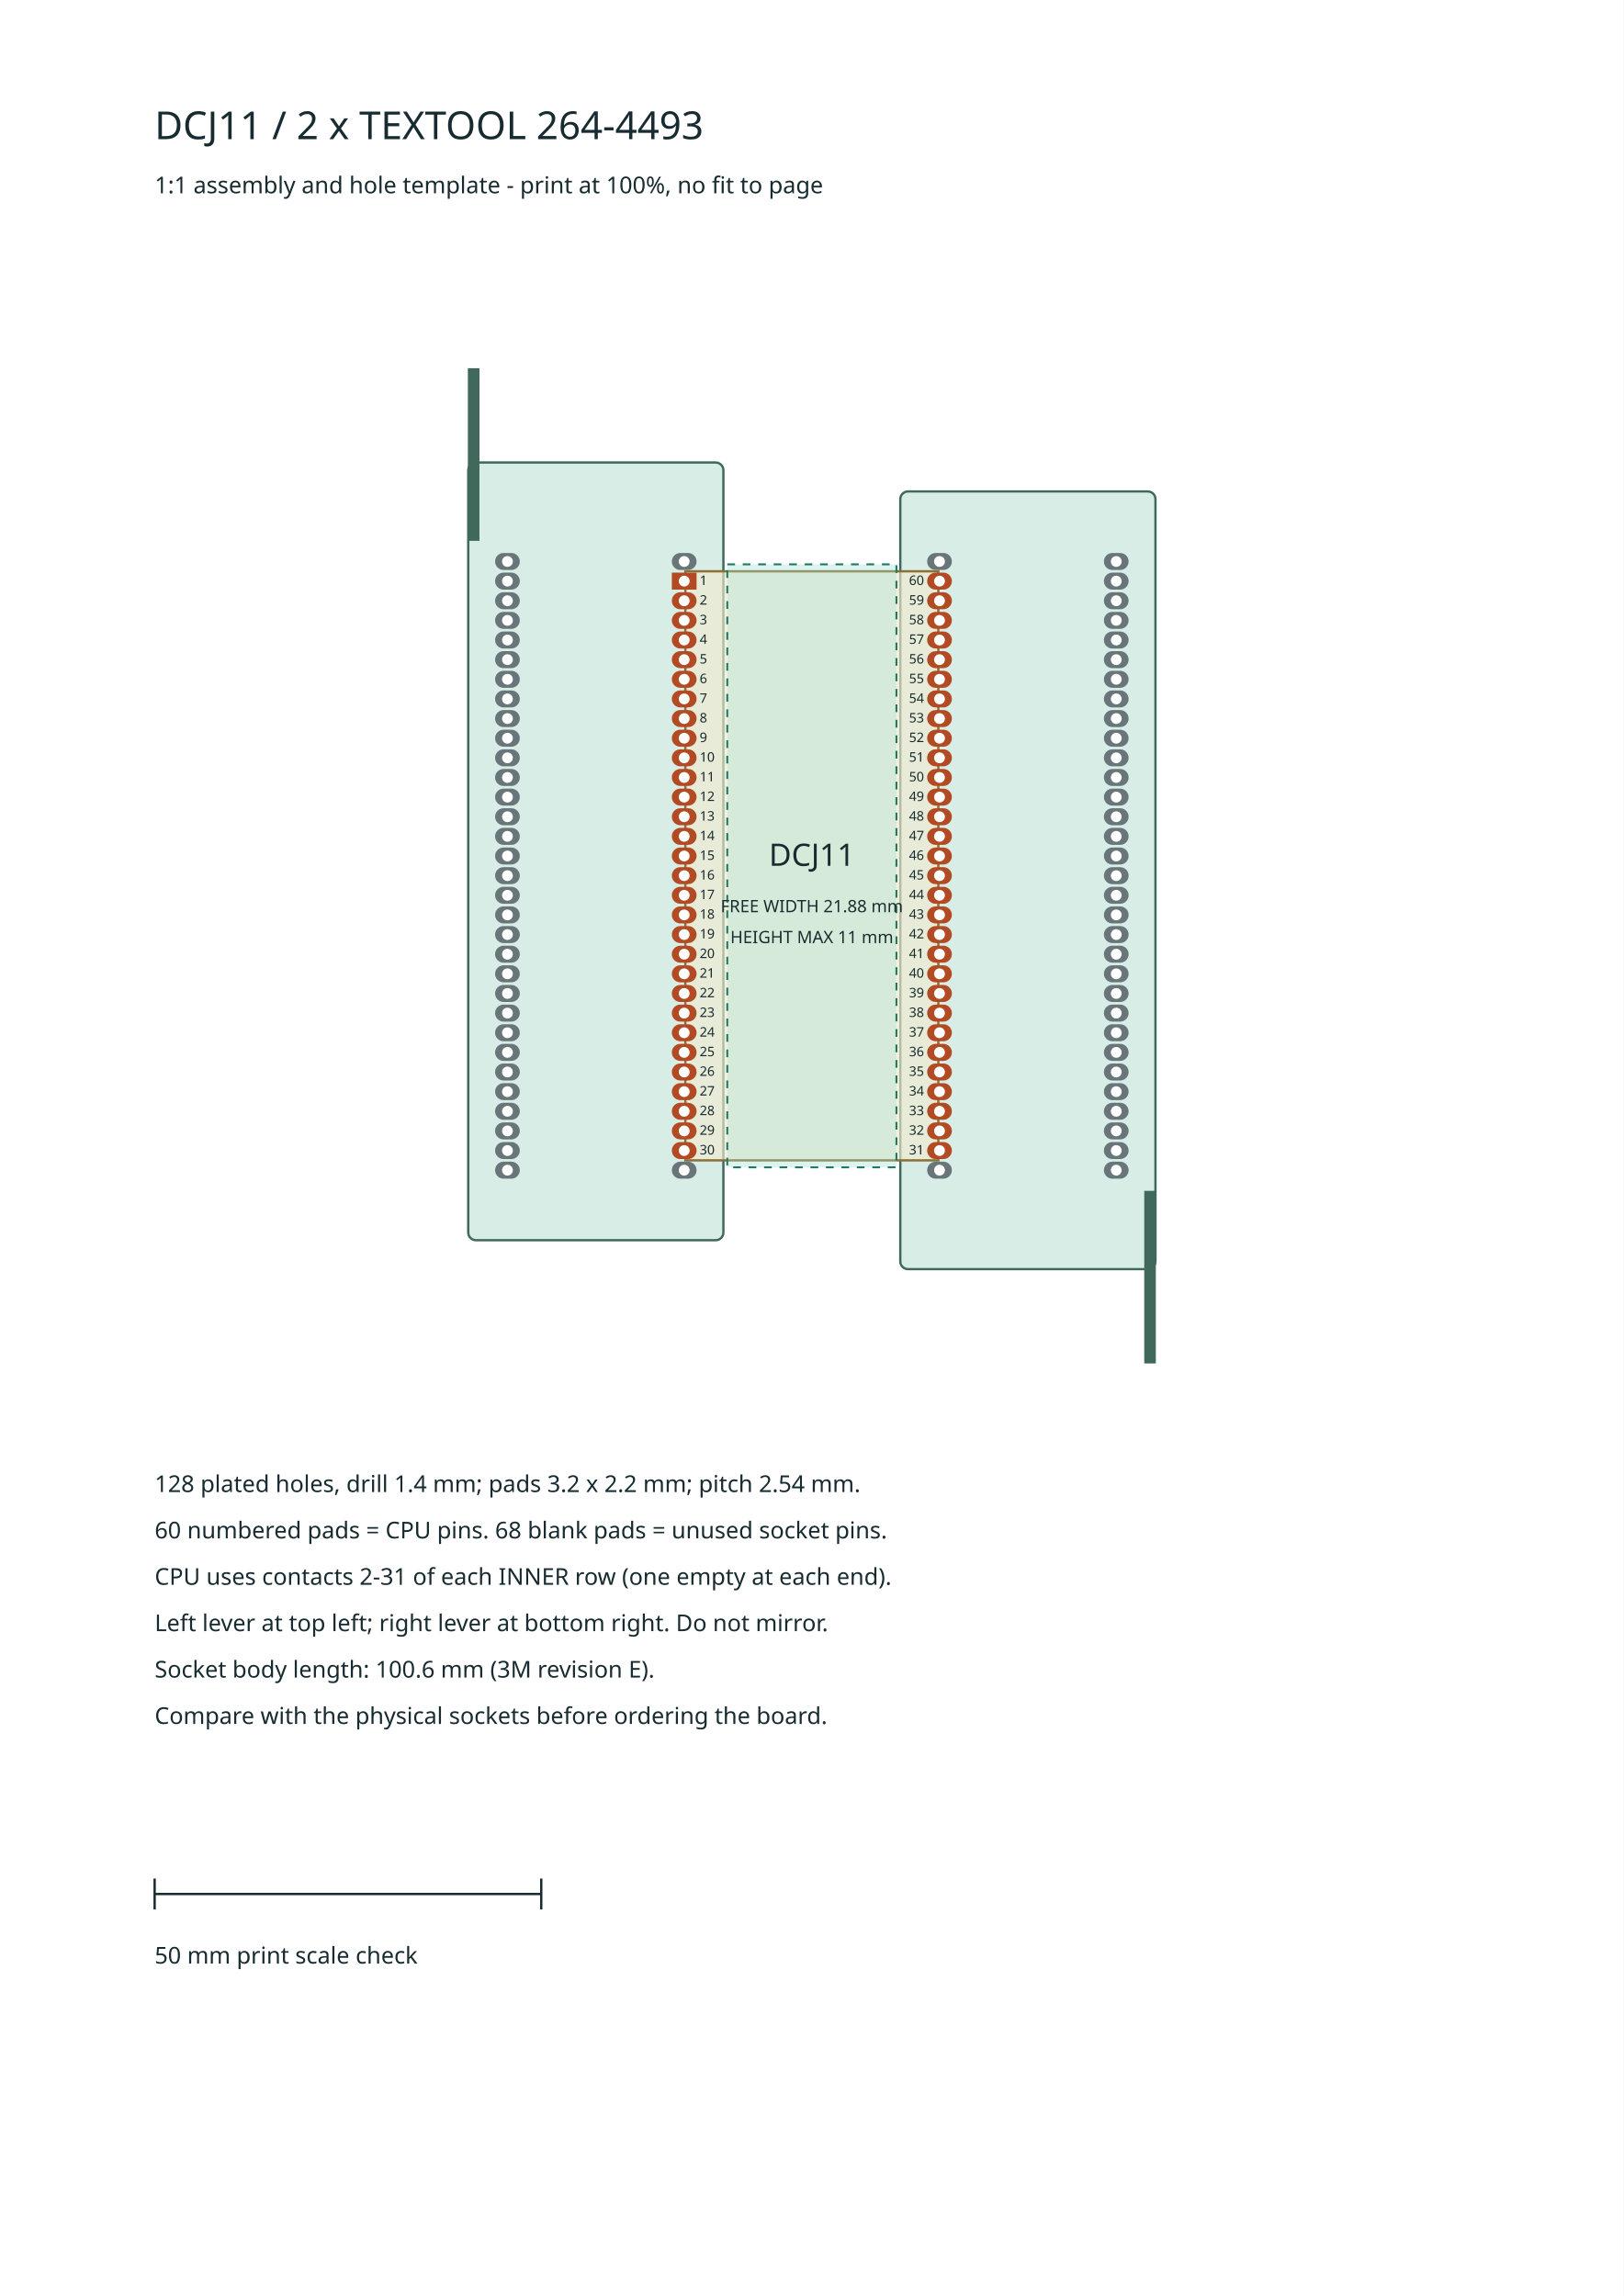
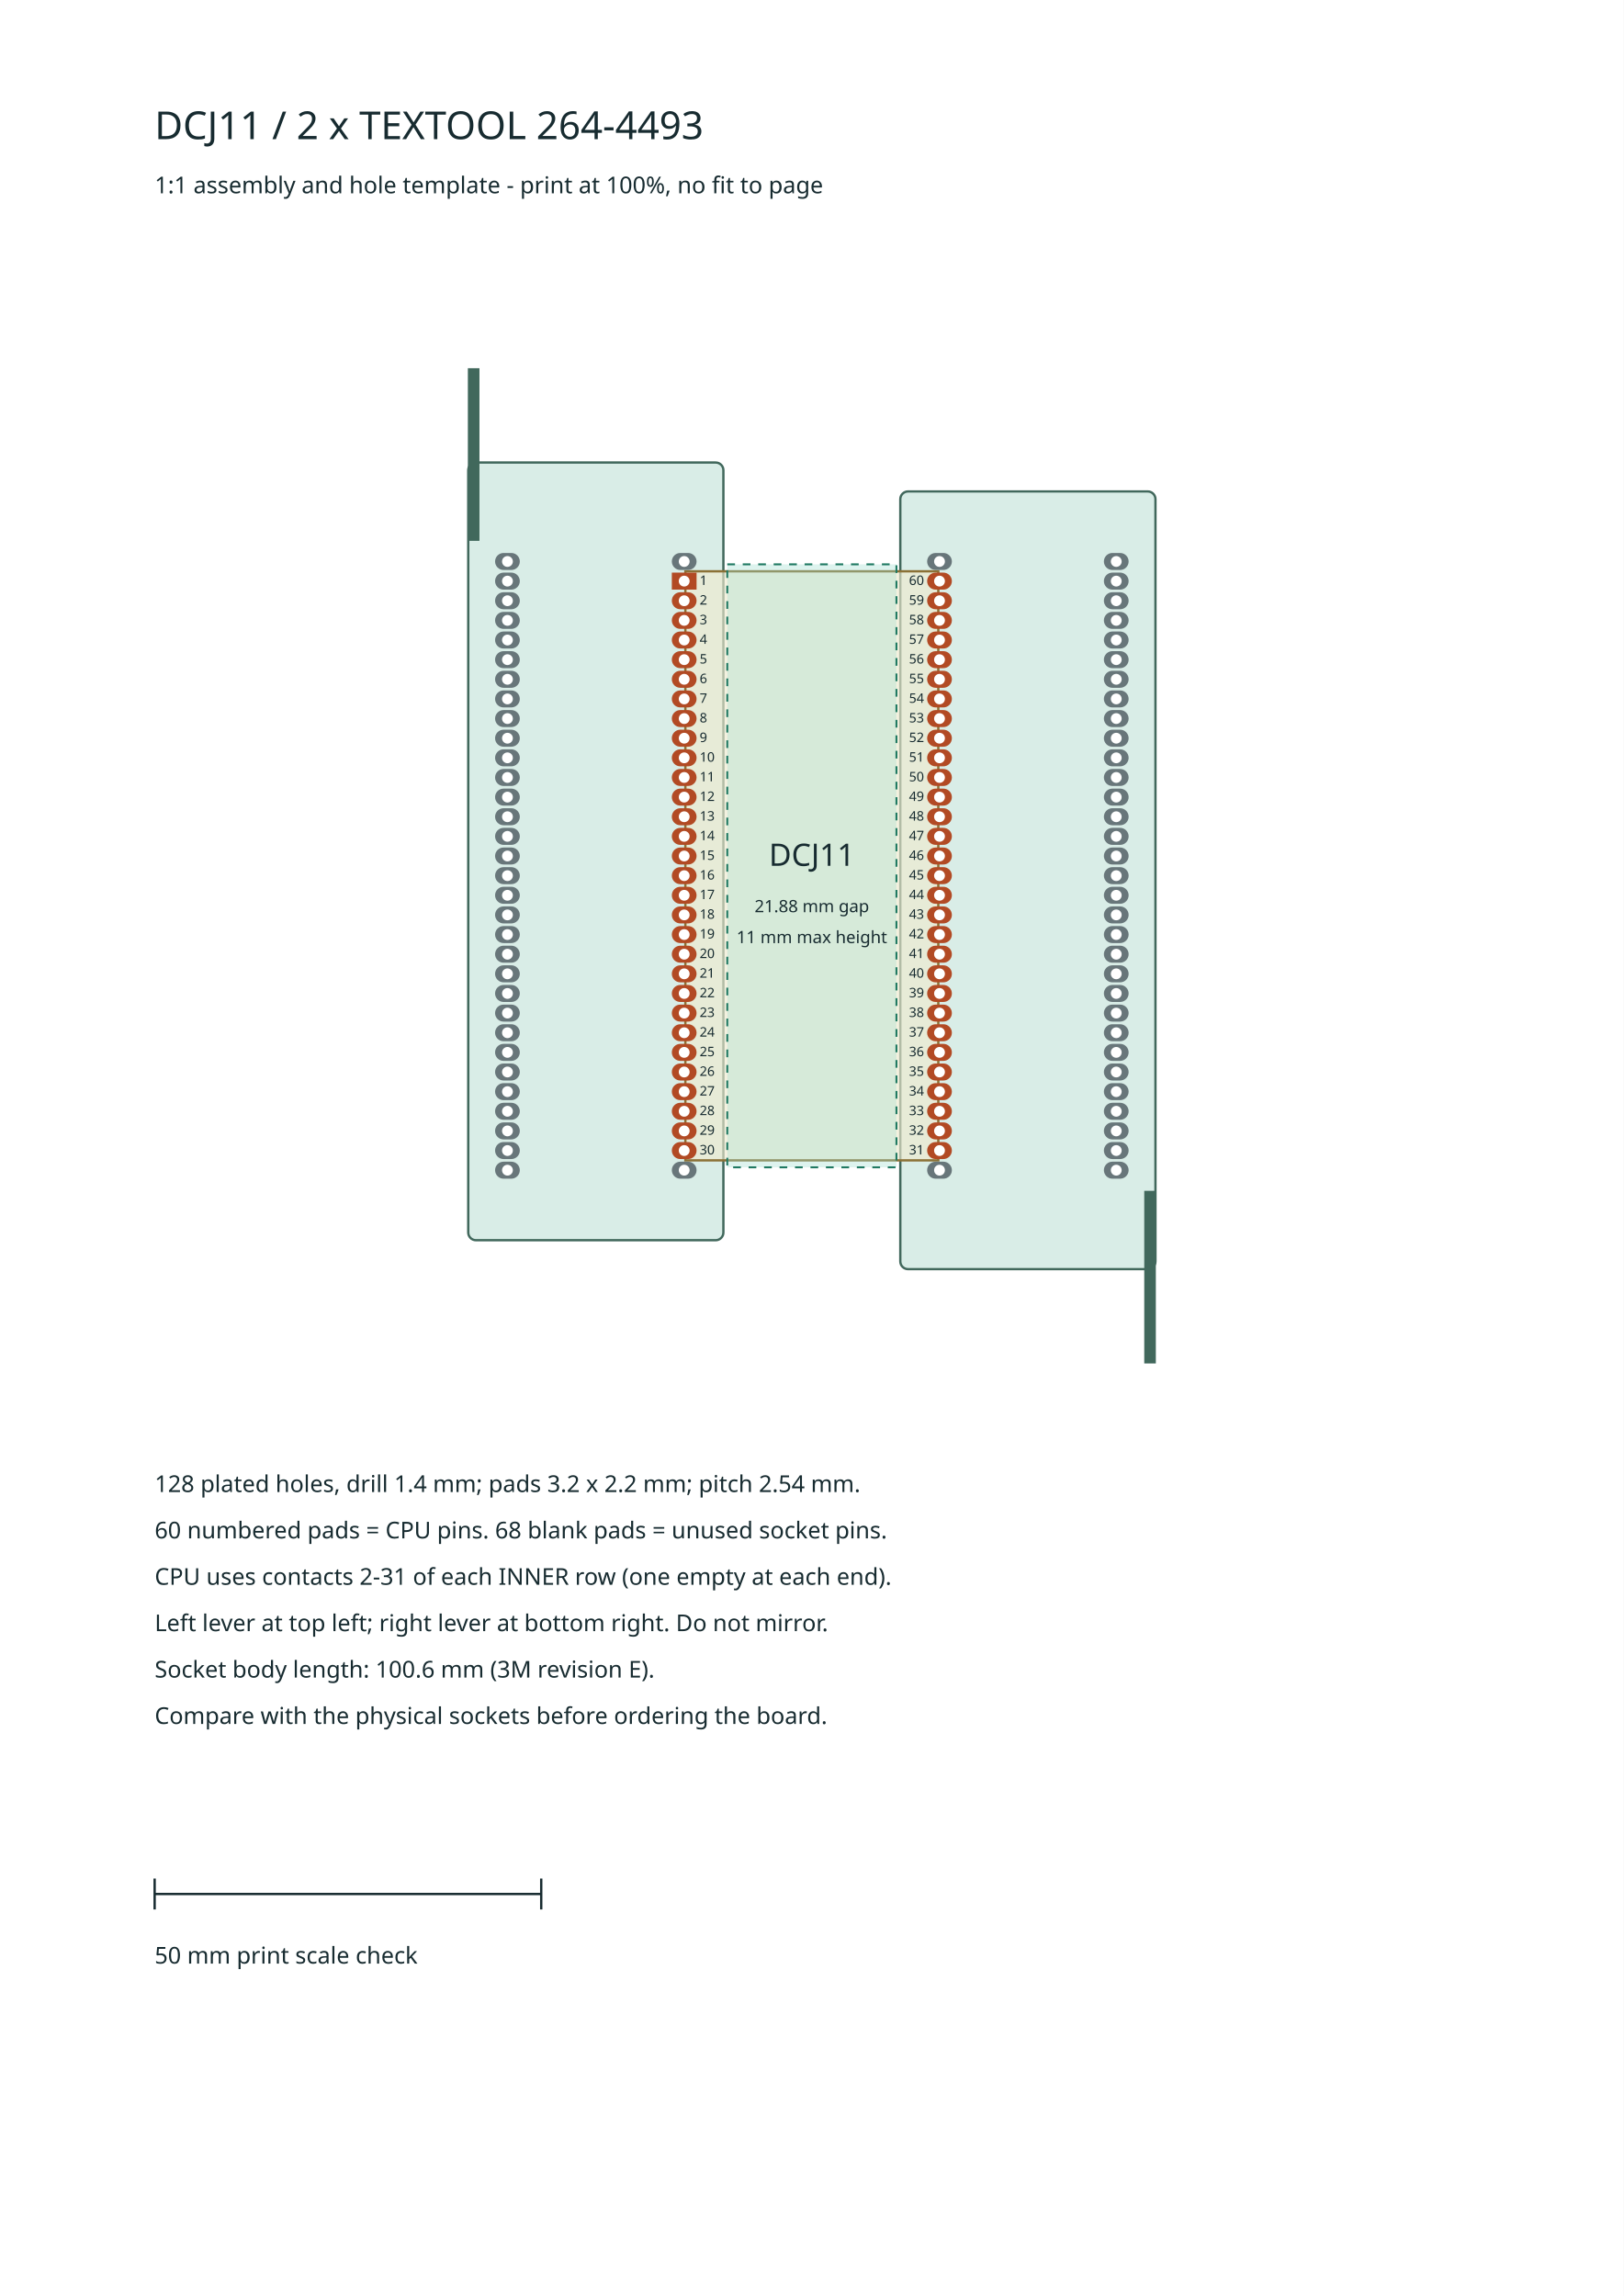
<svg xmlns="http://www.w3.org/2000/svg" width="210mm" height="297mm" viewBox="0 0 210 297">
  <rect width="210" height="297" fill="white" />
  <g font-family="sans-serif" fill="#172b30">
    <text x="20" y="18" font-size="5">DCJ11 / 2 x TEXTOOL 264-4493</text>
    <text x="20" y="25" font-size="3">1:1 assembly and hole template - print at 100%, no fit to page</text>
    <g transform="translate(105 112)">
      <rect x="-44.44" y="-52.17" width="33" height="100.6" rx="1" fill="#d9ede7" stroke="#41685c" stroke-width=".3" />
      <path d="M -43.74 -42.04 V -64.37" stroke="#41685c" stroke-width="1.5" />
      <rect x="11.44" y="-48.43" width="33" height="100.6" rx="1" fill="#d9ede7" stroke="#41685c" stroke-width=".3" />
      <path d="M 43.74 42.04 V 64.37" stroke="#41685c" stroke-width="1.5" />
      <rect x="-16.358" y="-38.1" width="32.715" height="76.2" fill="#eee9ce" fill-opacity=".65" stroke="#8b7136" stroke-width=".3" />
      <rect x="-10.94" y="-39" width="21.88" height="78" fill="#9fdccd" fill-opacity=".35" stroke="#207962" stroke-width=".25" stroke-dasharray="1,1" />
      <rect x="-40.97" y="-40.47" width="3.2" height="2.2" rx="1.1" fill="#68767a" />
      <circle cx="-39.37" cy="-39.37" r="0.7" fill="white" />
      <rect x="-40.97" y="-37.93" width="3.2" height="2.2" rx="1.1" fill="#68767a" />
      <circle cx="-39.37" cy="-36.83" r="0.7" fill="white" />
      <rect x="-40.97" y="-35.39" width="3.2" height="2.2" rx="1.1" fill="#68767a" />
      <circle cx="-39.37" cy="-34.29" r="0.7" fill="white" />
      <rect x="-40.97" y="-32.85" width="3.2" height="2.2" rx="1.1" fill="#68767a" />
      <circle cx="-39.37" cy="-31.75" r="0.7" fill="white" />
      <rect x="-40.97" y="-30.31" width="3.2" height="2.2" rx="1.1" fill="#68767a" />
      <circle cx="-39.37" cy="-29.21" r="0.7" fill="white" />
      <rect x="-40.97" y="-27.77" width="3.2" height="2.2" rx="1.1" fill="#68767a" />
      <circle cx="-39.37" cy="-26.67" r="0.7" fill="white" />
      <rect x="-40.97" y="-25.23" width="3.2" height="2.2" rx="1.1" fill="#68767a" />
      <circle cx="-39.37" cy="-24.13" r="0.7" fill="white" />
      <rect x="-40.97" y="-22.69" width="3.2" height="2.2" rx="1.1" fill="#68767a" />
      <circle cx="-39.37" cy="-21.59" r="0.7" fill="white" />
      <rect x="-40.97" y="-20.15" width="3.2" height="2.2" rx="1.1" fill="#68767a" />
      <circle cx="-39.37" cy="-19.05" r="0.7" fill="white" />
      <rect x="-40.97" y="-17.61" width="3.2" height="2.2" rx="1.1" fill="#68767a" />
      <circle cx="-39.37" cy="-16.51" r="0.7" fill="white" />
      <rect x="-40.97" y="-15.07" width="3.2" height="2.2" rx="1.1" fill="#68767a" />
      <circle cx="-39.37" cy="-13.97" r="0.7" fill="white" />
      <rect x="-40.97" y="-12.53" width="3.2" height="2.2" rx="1.1" fill="#68767a" />
      <circle cx="-39.37" cy="-11.43" r="0.7" fill="white" />
      <rect x="-40.97" y="-9.99" width="3.2" height="2.2" rx="1.1" fill="#68767a" />
      <circle cx="-39.37" cy="-8.89" r="0.7" fill="white" />
      <rect x="-40.97" y="-7.45" width="3.2" height="2.2" rx="1.1" fill="#68767a" />
      <circle cx="-39.37" cy="-6.35" r="0.7" fill="white" />
      <rect x="-40.97" y="-4.91" width="3.2" height="2.2" rx="1.1" fill="#68767a" />
      <circle cx="-39.37" cy="-3.81" r="0.7" fill="white" />
      <rect x="-40.97" y="-2.37" width="3.2" height="2.2" rx="1.1" fill="#68767a" />
      <circle cx="-39.37" cy="-1.27" r="0.7" fill="white" />
      <rect x="-40.97" y="0.17" width="3.2" height="2.2" rx="1.1" fill="#68767a" />
      <circle cx="-39.37" cy="1.27" r="0.7" fill="white" />
      <rect x="-40.97" y="2.71" width="3.2" height="2.2" rx="1.1" fill="#68767a" />
      <circle cx="-39.37" cy="3.81" r="0.7" fill="white" />
      <rect x="-40.97" y="5.25" width="3.2" height="2.2" rx="1.1" fill="#68767a" />
      <circle cx="-39.37" cy="6.35" r="0.7" fill="white" />
      <rect x="-40.97" y="7.79" width="3.2" height="2.2" rx="1.1" fill="#68767a" />
      <circle cx="-39.37" cy="8.89" r="0.7" fill="white" />
      <rect x="-40.97" y="10.33" width="3.2" height="2.2" rx="1.1" fill="#68767a" />
      <circle cx="-39.37" cy="11.43" r="0.7" fill="white" />
      <rect x="-40.97" y="12.87" width="3.2" height="2.2" rx="1.1" fill="#68767a" />
      <circle cx="-39.37" cy="13.97" r="0.7" fill="white" />
      <rect x="-40.97" y="15.41" width="3.2" height="2.2" rx="1.1" fill="#68767a" />
      <circle cx="-39.37" cy="16.51" r="0.7" fill="white" />
      <rect x="-40.97" y="17.95" width="3.2" height="2.2" rx="1.1" fill="#68767a" />
      <circle cx="-39.37" cy="19.05" r="0.7" fill="white" />
      <rect x="-40.97" y="20.49" width="3.2" height="2.2" rx="1.1" fill="#68767a" />
      <circle cx="-39.37" cy="21.59" r="0.7" fill="white" />
      <rect x="-40.97" y="23.03" width="3.2" height="2.2" rx="1.1" fill="#68767a" />
      <circle cx="-39.37" cy="24.13" r="0.7" fill="white" />
      <rect x="-40.97" y="25.57" width="3.2" height="2.2" rx="1.1" fill="#68767a" />
      <circle cx="-39.37" cy="26.67" r="0.7" fill="white" />
      <rect x="-40.97" y="28.11" width="3.2" height="2.2" rx="1.1" fill="#68767a" />
      <circle cx="-39.37" cy="29.21" r="0.7" fill="white" />
      <rect x="-40.97" y="30.65" width="3.2" height="2.2" rx="1.1" fill="#68767a" />
      <circle cx="-39.37" cy="31.75" r="0.7" fill="white" />
      <rect x="-40.97" y="33.19" width="3.2" height="2.2" rx="1.1" fill="#68767a" />
      <circle cx="-39.37" cy="34.29" r="0.7" fill="white" />
      <rect x="-40.97" y="35.73" width="3.2" height="2.2" rx="1.1" fill="#68767a" />
      <circle cx="-39.37" cy="36.83" r="0.7" fill="white" />
      <rect x="-40.97" y="38.27" width="3.2" height="2.2" rx="1.1" fill="#68767a" />
      <circle cx="-39.37" cy="39.37" r="0.7" fill="white" />
      <rect x="-18.11" y="-40.47" width="3.2" height="2.2" rx="1.1" fill="#68767a" />
      <circle cx="-16.51" cy="-39.37" r="0.7" fill="white" />
      <rect x="-18.11" y="-37.93" width="3.2" height="2.2" rx="0" fill="#b24a24" />
      <circle cx="-16.51" cy="-36.83" r="0.7" fill="white" />
      <text x="-14.51" y="-36.33" text-anchor="start" font-size="1.7">1</text>
      <rect x="-18.11" y="-35.39" width="3.2" height="2.2" rx="1.1" fill="#b24a24" />
      <circle cx="-16.51" cy="-34.29" r="0.7" fill="white" />
      <text x="-14.51" y="-33.79" text-anchor="start" font-size="1.7">2</text>
      <rect x="-18.11" y="-32.85" width="3.2" height="2.2" rx="1.1" fill="#b24a24" />
      <circle cx="-16.51" cy="-31.75" r="0.7" fill="white" />
      <text x="-14.51" y="-31.25" text-anchor="start" font-size="1.7">3</text>
      <rect x="-18.11" y="-30.31" width="3.2" height="2.2" rx="1.1" fill="#b24a24" />
      <circle cx="-16.51" cy="-29.21" r="0.7" fill="white" />
      <text x="-14.51" y="-28.71" text-anchor="start" font-size="1.7">4</text>
      <rect x="-18.11" y="-27.77" width="3.2" height="2.2" rx="1.1" fill="#b24a24" />
      <circle cx="-16.51" cy="-26.67" r="0.7" fill="white" />
      <text x="-14.51" y="-26.17" text-anchor="start" font-size="1.7">5</text>
      <rect x="-18.11" y="-25.23" width="3.2" height="2.2" rx="1.1" fill="#b24a24" />
      <circle cx="-16.51" cy="-24.13" r="0.7" fill="white" />
      <text x="-14.51" y="-23.63" text-anchor="start" font-size="1.7">6</text>
      <rect x="-18.11" y="-22.69" width="3.2" height="2.2" rx="1.1" fill="#b24a24" />
      <circle cx="-16.51" cy="-21.59" r="0.7" fill="white" />
      <text x="-14.51" y="-21.09" text-anchor="start" font-size="1.7">7</text>
      <rect x="-18.11" y="-20.15" width="3.2" height="2.2" rx="1.1" fill="#b24a24" />
      <circle cx="-16.51" cy="-19.05" r="0.7" fill="white" />
      <text x="-14.51" y="-18.55" text-anchor="start" font-size="1.7">8</text>
      <rect x="-18.11" y="-17.61" width="3.2" height="2.2" rx="1.1" fill="#b24a24" />
      <circle cx="-16.51" cy="-16.51" r="0.7" fill="white" />
      <text x="-14.51" y="-16.01" text-anchor="start" font-size="1.7">9</text>
      <rect x="-18.11" y="-15.07" width="3.2" height="2.2" rx="1.1" fill="#b24a24" />
      <circle cx="-16.51" cy="-13.97" r="0.7" fill="white" />
      <text x="-14.51" y="-13.47" text-anchor="start" font-size="1.7">10</text>
      <rect x="-18.11" y="-12.53" width="3.2" height="2.2" rx="1.1" fill="#b24a24" />
      <circle cx="-16.51" cy="-11.43" r="0.7" fill="white" />
      <text x="-14.51" y="-10.93" text-anchor="start" font-size="1.7">11</text>
      <rect x="-18.11" y="-9.99" width="3.2" height="2.2" rx="1.1" fill="#b24a24" />
      <circle cx="-16.51" cy="-8.89" r="0.7" fill="white" />
      <text x="-14.51" y="-8.39" text-anchor="start" font-size="1.7">12</text>
      <rect x="-18.11" y="-7.45" width="3.2" height="2.2" rx="1.1" fill="#b24a24" />
      <circle cx="-16.51" cy="-6.35" r="0.7" fill="white" />
      <text x="-14.51" y="-5.85" text-anchor="start" font-size="1.7">13</text>
      <rect x="-18.11" y="-4.91" width="3.2" height="2.2" rx="1.1" fill="#b24a24" />
      <circle cx="-16.51" cy="-3.81" r="0.7" fill="white" />
      <text x="-14.51" y="-3.31" text-anchor="start" font-size="1.7">14</text>
      <rect x="-18.11" y="-2.37" width="3.2" height="2.2" rx="1.1" fill="#b24a24" />
      <circle cx="-16.51" cy="-1.27" r="0.7" fill="white" />
      <text x="-14.51" y="-0.77" text-anchor="start" font-size="1.7">15</text>
      <rect x="-18.11" y="0.17" width="3.2" height="2.2" rx="1.1" fill="#b24a24" />
      <circle cx="-16.51" cy="1.27" r="0.7" fill="white" />
      <text x="-14.51" y="1.77" text-anchor="start" font-size="1.7">16</text>
      <rect x="-18.11" y="2.71" width="3.2" height="2.2" rx="1.1" fill="#b24a24" />
      <circle cx="-16.51" cy="3.81" r="0.7" fill="white" />
      <text x="-14.51" y="4.31" text-anchor="start" font-size="1.7">17</text>
      <rect x="-18.11" y="5.25" width="3.2" height="2.2" rx="1.1" fill="#b24a24" />
      <circle cx="-16.51" cy="6.35" r="0.7" fill="white" />
      <text x="-14.51" y="6.85" text-anchor="start" font-size="1.7">18</text>
      <rect x="-18.11" y="7.79" width="3.2" height="2.2" rx="1.1" fill="#b24a24" />
      <circle cx="-16.51" cy="8.89" r="0.7" fill="white" />
      <text x="-14.51" y="9.39" text-anchor="start" font-size="1.7">19</text>
      <rect x="-18.11" y="10.33" width="3.2" height="2.2" rx="1.1" fill="#b24a24" />
      <circle cx="-16.51" cy="11.43" r="0.7" fill="white" />
      <text x="-14.51" y="11.93" text-anchor="start" font-size="1.7">20</text>
      <rect x="-18.11" y="12.87" width="3.2" height="2.2" rx="1.1" fill="#b24a24" />
      <circle cx="-16.51" cy="13.97" r="0.7" fill="white" />
      <text x="-14.51" y="14.47" text-anchor="start" font-size="1.7">21</text>
      <rect x="-18.11" y="15.41" width="3.2" height="2.2" rx="1.1" fill="#b24a24" />
      <circle cx="-16.51" cy="16.51" r="0.7" fill="white" />
      <text x="-14.51" y="17.01" text-anchor="start" font-size="1.7">22</text>
      <rect x="-18.11" y="17.95" width="3.2" height="2.2" rx="1.1" fill="#b24a24" />
      <circle cx="-16.51" cy="19.05" r="0.7" fill="white" />
      <text x="-14.51" y="19.55" text-anchor="start" font-size="1.7">23</text>
      <rect x="-18.11" y="20.49" width="3.2" height="2.2" rx="1.1" fill="#b24a24" />
      <circle cx="-16.51" cy="21.59" r="0.7" fill="white" />
      <text x="-14.51" y="22.09" text-anchor="start" font-size="1.7">24</text>
      <rect x="-18.11" y="23.03" width="3.2" height="2.2" rx="1.1" fill="#b24a24" />
      <circle cx="-16.51" cy="24.13" r="0.7" fill="white" />
      <text x="-14.51" y="24.63" text-anchor="start" font-size="1.7">25</text>
      <rect x="-18.11" y="25.57" width="3.2" height="2.2" rx="1.1" fill="#b24a24" />
      <circle cx="-16.51" cy="26.67" r="0.7" fill="white" />
      <text x="-14.51" y="27.17" text-anchor="start" font-size="1.7">26</text>
      <rect x="-18.11" y="28.11" width="3.2" height="2.2" rx="1.1" fill="#b24a24" />
      <circle cx="-16.51" cy="29.21" r="0.7" fill="white" />
      <text x="-14.51" y="29.71" text-anchor="start" font-size="1.7">27</text>
      <rect x="-18.11" y="30.65" width="3.2" height="2.2" rx="1.1" fill="#b24a24" />
      <circle cx="-16.51" cy="31.75" r="0.7" fill="white" />
      <text x="-14.51" y="32.25" text-anchor="start" font-size="1.7">28</text>
      <rect x="-18.11" y="33.19" width="3.2" height="2.2" rx="1.1" fill="#b24a24" />
      <circle cx="-16.51" cy="34.29" r="0.7" fill="white" />
      <text x="-14.51" y="34.79" text-anchor="start" font-size="1.7">29</text>
      <rect x="-18.11" y="35.73" width="3.2" height="2.2" rx="1.1" fill="#b24a24" />
      <circle cx="-16.51" cy="36.83" r="0.7" fill="white" />
      <text x="-14.51" y="37.33" text-anchor="start" font-size="1.7">30</text>
      <rect x="-18.11" y="38.27" width="3.2" height="2.2" rx="1.1" fill="#68767a" />
      <circle cx="-16.51" cy="39.37" r="0.7" fill="white" />
      <rect x="37.77" y="38.27" width="3.2" height="2.2" rx="1.1" fill="#68767a" />
      <circle cx="39.37" cy="39.37" r="0.7" fill="white" />
      <rect x="37.77" y="35.73" width="3.2" height="2.2" rx="1.1" fill="#68767a" />
      <circle cx="39.37" cy="36.83" r="0.7" fill="white" />
      <rect x="37.77" y="33.19" width="3.2" height="2.2" rx="1.1" fill="#68767a" />
      <circle cx="39.37" cy="34.29" r="0.7" fill="white" />
      <rect x="37.77" y="30.65" width="3.2" height="2.2" rx="1.1" fill="#68767a" />
      <circle cx="39.37" cy="31.75" r="0.7" fill="white" />
      <rect x="37.77" y="28.11" width="3.2" height="2.2" rx="1.1" fill="#68767a" />
      <circle cx="39.37" cy="29.21" r="0.7" fill="white" />
      <rect x="37.77" y="25.57" width="3.2" height="2.2" rx="1.1" fill="#68767a" />
      <circle cx="39.37" cy="26.67" r="0.7" fill="white" />
      <rect x="37.77" y="23.03" width="3.2" height="2.2" rx="1.1" fill="#68767a" />
      <circle cx="39.37" cy="24.13" r="0.7" fill="white" />
      <rect x="37.77" y="20.49" width="3.2" height="2.2" rx="1.1" fill="#68767a" />
      <circle cx="39.37" cy="21.59" r="0.7" fill="white" />
      <rect x="37.77" y="17.95" width="3.2" height="2.2" rx="1.1" fill="#68767a" />
      <circle cx="39.37" cy="19.05" r="0.7" fill="white" />
      <rect x="37.77" y="15.41" width="3.2" height="2.2" rx="1.1" fill="#68767a" />
      <circle cx="39.37" cy="16.51" r="0.7" fill="white" />
      <rect x="37.77" y="12.87" width="3.2" height="2.2" rx="1.1" fill="#68767a" />
      <circle cx="39.37" cy="13.97" r="0.7" fill="white" />
      <rect x="37.77" y="10.33" width="3.2" height="2.2" rx="1.1" fill="#68767a" />
      <circle cx="39.37" cy="11.43" r="0.7" fill="white" />
      <rect x="37.77" y="7.79" width="3.2" height="2.2" rx="1.1" fill="#68767a" />
      <circle cx="39.37" cy="8.89" r="0.7" fill="white" />
      <rect x="37.77" y="5.25" width="3.2" height="2.2" rx="1.1" fill="#68767a" />
      <circle cx="39.37" cy="6.35" r="0.7" fill="white" />
      <rect x="37.77" y="2.71" width="3.2" height="2.2" rx="1.1" fill="#68767a" />
      <circle cx="39.37" cy="3.81" r="0.7" fill="white" />
      <rect x="37.77" y="0.17" width="3.2" height="2.2" rx="1.1" fill="#68767a" />
      <circle cx="39.37" cy="1.27" r="0.7" fill="white" />
      <rect x="37.77" y="-2.37" width="3.2" height="2.2" rx="1.1" fill="#68767a" />
      <circle cx="39.37" cy="-1.27" r="0.7" fill="white" />
      <rect x="37.77" y="-4.91" width="3.2" height="2.2" rx="1.1" fill="#68767a" />
      <circle cx="39.37" cy="-3.81" r="0.7" fill="white" />
      <rect x="37.77" y="-7.45" width="3.2" height="2.2" rx="1.1" fill="#68767a" />
      <circle cx="39.37" cy="-6.35" r="0.7" fill="white" />
      <rect x="37.77" y="-9.99" width="3.2" height="2.2" rx="1.1" fill="#68767a" />
      <circle cx="39.37" cy="-8.89" r="0.7" fill="white" />
      <rect x="37.77" y="-12.53" width="3.2" height="2.2" rx="1.1" fill="#68767a" />
      <circle cx="39.37" cy="-11.43" r="0.7" fill="white" />
      <rect x="37.77" y="-15.07" width="3.2" height="2.2" rx="1.1" fill="#68767a" />
      <circle cx="39.37" cy="-13.97" r="0.7" fill="white" />
      <rect x="37.77" y="-17.61" width="3.2" height="2.2" rx="1.1" fill="#68767a" />
      <circle cx="39.37" cy="-16.51" r="0.7" fill="white" />
      <rect x="37.77" y="-20.15" width="3.2" height="2.2" rx="1.1" fill="#68767a" />
      <circle cx="39.37" cy="-19.05" r="0.7" fill="white" />
      <rect x="37.77" y="-22.69" width="3.2" height="2.2" rx="1.1" fill="#68767a" />
      <circle cx="39.37" cy="-21.59" r="0.7" fill="white" />
      <rect x="37.77" y="-25.23" width="3.2" height="2.2" rx="1.1" fill="#68767a" />
      <circle cx="39.37" cy="-24.13" r="0.7" fill="white" />
      <rect x="37.77" y="-27.77" width="3.2" height="2.2" rx="1.1" fill="#68767a" />
      <circle cx="39.37" cy="-26.67" r="0.7" fill="white" />
      <rect x="37.77" y="-30.31" width="3.2" height="2.2" rx="1.1" fill="#68767a" />
      <circle cx="39.37" cy="-29.21" r="0.7" fill="white" />
      <rect x="37.77" y="-32.85" width="3.2" height="2.2" rx="1.1" fill="#68767a" />
      <circle cx="39.37" cy="-31.75" r="0.7" fill="white" />
      <rect x="37.77" y="-35.39" width="3.2" height="2.2" rx="1.1" fill="#68767a" />
      <circle cx="39.37" cy="-34.29" r="0.7" fill="white" />
      <rect x="37.77" y="-37.93" width="3.2" height="2.2" rx="1.1" fill="#68767a" />
      <circle cx="39.37" cy="-36.83" r="0.7" fill="white" />
      <rect x="37.77" y="-40.47" width="3.2" height="2.2" rx="1.1" fill="#68767a" />
      <circle cx="39.37" cy="-39.37" r="0.7" fill="white" />
      <rect x="14.91" y="38.27" width="3.2" height="2.2" rx="1.1" fill="#68767a" />
      <circle cx="16.51" cy="39.37" r="0.7" fill="white" />
      <rect x="14.91" y="35.73" width="3.2" height="2.2" rx="1.1" fill="#b24a24" />
      <circle cx="16.51" cy="36.83" r="0.7" fill="white" />
      <text x="14.51" y="37.33" text-anchor="end" font-size="1.7">31</text>
      <rect x="14.91" y="33.19" width="3.2" height="2.2" rx="1.1" fill="#b24a24" />
      <circle cx="16.51" cy="34.29" r="0.7" fill="white" />
      <text x="14.51" y="34.79" text-anchor="end" font-size="1.7">32</text>
      <rect x="14.91" y="30.65" width="3.2" height="2.2" rx="1.1" fill="#b24a24" />
      <circle cx="16.51" cy="31.75" r="0.7" fill="white" />
      <text x="14.51" y="32.25" text-anchor="end" font-size="1.7">33</text>
      <rect x="14.91" y="28.11" width="3.2" height="2.2" rx="1.1" fill="#b24a24" />
      <circle cx="16.51" cy="29.21" r="0.7" fill="white" />
      <text x="14.51" y="29.71" text-anchor="end" font-size="1.7">34</text>
      <rect x="14.91" y="25.57" width="3.2" height="2.2" rx="1.1" fill="#b24a24" />
      <circle cx="16.51" cy="26.67" r="0.7" fill="white" />
      <text x="14.51" y="27.17" text-anchor="end" font-size="1.7">35</text>
      <rect x="14.91" y="23.03" width="3.2" height="2.2" rx="1.1" fill="#b24a24" />
      <circle cx="16.51" cy="24.13" r="0.7" fill="white" />
      <text x="14.51" y="24.63" text-anchor="end" font-size="1.7">36</text>
      <rect x="14.91" y="20.49" width="3.2" height="2.2" rx="1.1" fill="#b24a24" />
      <circle cx="16.51" cy="21.59" r="0.7" fill="white" />
      <text x="14.51" y="22.09" text-anchor="end" font-size="1.7">37</text>
      <rect x="14.91" y="17.95" width="3.2" height="2.2" rx="1.1" fill="#b24a24" />
      <circle cx="16.51" cy="19.05" r="0.7" fill="white" />
      <text x="14.51" y="19.55" text-anchor="end" font-size="1.7">38</text>
      <rect x="14.91" y="15.41" width="3.2" height="2.2" rx="1.1" fill="#b24a24" />
      <circle cx="16.51" cy="16.51" r="0.7" fill="white" />
      <text x="14.51" y="17.01" text-anchor="end" font-size="1.7">39</text>
      <rect x="14.91" y="12.87" width="3.2" height="2.2" rx="1.1" fill="#b24a24" />
      <circle cx="16.51" cy="13.97" r="0.7" fill="white" />
      <text x="14.51" y="14.47" text-anchor="end" font-size="1.7">40</text>
      <rect x="14.91" y="10.33" width="3.2" height="2.2" rx="1.1" fill="#b24a24" />
      <circle cx="16.51" cy="11.43" r="0.7" fill="white" />
      <text x="14.51" y="11.93" text-anchor="end" font-size="1.7">41</text>
      <rect x="14.91" y="7.79" width="3.2" height="2.2" rx="1.1" fill="#b24a24" />
      <circle cx="16.51" cy="8.89" r="0.7" fill="white" />
      <text x="14.51" y="9.39" text-anchor="end" font-size="1.7">42</text>
      <rect x="14.91" y="5.25" width="3.2" height="2.2" rx="1.1" fill="#b24a24" />
      <circle cx="16.51" cy="6.35" r="0.7" fill="white" />
      <text x="14.51" y="6.85" text-anchor="end" font-size="1.7">43</text>
      <rect x="14.91" y="2.71" width="3.2" height="2.2" rx="1.1" fill="#b24a24" />
      <circle cx="16.51" cy="3.81" r="0.7" fill="white" />
      <text x="14.51" y="4.31" text-anchor="end" font-size="1.7">44</text>
      <rect x="14.91" y="0.17" width="3.2" height="2.2" rx="1.1" fill="#b24a24" />
      <circle cx="16.51" cy="1.27" r="0.7" fill="white" />
      <text x="14.51" y="1.77" text-anchor="end" font-size="1.7">45</text>
      <rect x="14.91" y="-2.37" width="3.2" height="2.2" rx="1.1" fill="#b24a24" />
      <circle cx="16.51" cy="-1.27" r="0.7" fill="white" />
      <text x="14.51" y="-0.77" text-anchor="end" font-size="1.7">46</text>
      <rect x="14.91" y="-4.91" width="3.2" height="2.2" rx="1.1" fill="#b24a24" />
      <circle cx="16.51" cy="-3.81" r="0.7" fill="white" />
      <text x="14.51" y="-3.31" text-anchor="end" font-size="1.7">47</text>
      <rect x="14.91" y="-7.45" width="3.2" height="2.2" rx="1.1" fill="#b24a24" />
      <circle cx="16.51" cy="-6.35" r="0.7" fill="white" />
      <text x="14.51" y="-5.85" text-anchor="end" font-size="1.7">48</text>
      <rect x="14.91" y="-9.99" width="3.2" height="2.2" rx="1.1" fill="#b24a24" />
      <circle cx="16.51" cy="-8.89" r="0.7" fill="white" />
      <text x="14.51" y="-8.39" text-anchor="end" font-size="1.7">49</text>
      <rect x="14.91" y="-12.53" width="3.2" height="2.2" rx="1.1" fill="#b24a24" />
      <circle cx="16.51" cy="-11.43" r="0.7" fill="white" />
      <text x="14.51" y="-10.93" text-anchor="end" font-size="1.7">50</text>
      <rect x="14.91" y="-15.07" width="3.2" height="2.2" rx="1.1" fill="#b24a24" />
      <circle cx="16.51" cy="-13.97" r="0.7" fill="white" />
      <text x="14.51" y="-13.47" text-anchor="end" font-size="1.7">51</text>
      <rect x="14.91" y="-17.61" width="3.2" height="2.2" rx="1.1" fill="#b24a24" />
      <circle cx="16.51" cy="-16.51" r="0.7" fill="white" />
      <text x="14.51" y="-16.01" text-anchor="end" font-size="1.7">52</text>
      <rect x="14.91" y="-20.15" width="3.2" height="2.2" rx="1.1" fill="#b24a24" />
      <circle cx="16.51" cy="-19.05" r="0.7" fill="white" />
      <text x="14.51" y="-18.55" text-anchor="end" font-size="1.7">53</text>
      <rect x="14.91" y="-22.69" width="3.2" height="2.2" rx="1.1" fill="#b24a24" />
      <circle cx="16.51" cy="-21.59" r="0.7" fill="white" />
      <text x="14.51" y="-21.09" text-anchor="end" font-size="1.7">54</text>
      <rect x="14.91" y="-25.23" width="3.2" height="2.2" rx="1.1" fill="#b24a24" />
      <circle cx="16.51" cy="-24.13" r="0.7" fill="white" />
      <text x="14.51" y="-23.63" text-anchor="end" font-size="1.7">55</text>
      <rect x="14.91" y="-27.77" width="3.2" height="2.2" rx="1.1" fill="#b24a24" />
      <circle cx="16.51" cy="-26.67" r="0.7" fill="white" />
      <text x="14.51" y="-26.17" text-anchor="end" font-size="1.7">56</text>
      <rect x="14.91" y="-30.31" width="3.2" height="2.2" rx="1.1" fill="#b24a24" />
      <circle cx="16.51" cy="-29.21" r="0.7" fill="white" />
      <text x="14.51" y="-28.71" text-anchor="end" font-size="1.7">57</text>
      <rect x="14.91" y="-32.85" width="3.2" height="2.2" rx="1.1" fill="#b24a24" />
      <circle cx="16.51" cy="-31.75" r="0.7" fill="white" />
      <text x="14.51" y="-31.25" text-anchor="end" font-size="1.7">58</text>
      <rect x="14.91" y="-35.39" width="3.2" height="2.2" rx="1.1" fill="#b24a24" />
      <circle cx="16.51" cy="-34.29" r="0.7" fill="white" />
      <text x="14.51" y="-33.79" text-anchor="end" font-size="1.7">59</text>
      <rect x="14.91" y="-37.93" width="3.2" height="2.2" rx="1.1" fill="#b24a24" />
      <circle cx="16.51" cy="-36.83" r="0.7" fill="white" />
      <text x="14.51" y="-36.33" text-anchor="end" font-size="1.7">60</text>
      <rect x="14.91" y="-40.47" width="3.2" height="2.2" rx="1.1" fill="#68767a" />
      <circle cx="16.51" cy="-39.37" r="0.7" fill="white" />
      <text x="0" y="0" text-anchor="middle" font-size="4">DCJ11</text>
-       <text x="0" y="6" text-anchor="middle" font-size="2.2">FREE WIDTH 21.88 mm</text>
-       <text x="0" y="10" text-anchor="middle" font-size="2.2">HEIGHT MAX 11 mm</text>
+       <text x="0" y="6" text-anchor="middle" font-size="2.2">21.88 mm gap</text>
+       <text x="0" y="10" text-anchor="middle" font-size="2.2">11 mm max height</text>
    </g>
    <text x="20" y="193" font-size="3">128 plated holes, drill 1.4 mm; pads 3.2 x 2.2 mm; pitch 2.54 mm.</text>
    <text x="20" y="199" font-size="3">60 numbered pads = CPU pins. 68 blank pads = unused socket pins.</text>
    <text x="20" y="205" font-size="3">CPU uses contacts 2-31 of each INNER row (one empty at each end).</text>
    <text x="20" y="211" font-size="3">Left lever at top left; right lever at bottom right. Do not mirror.</text>
    <text x="20" y="217" font-size="3">Socket body length: 100.6 mm (3M revision E).</text>
    <text x="20" y="223" font-size="3">Compare with the physical sockets before ordering the board.</text>
    <path d="M 20 247 v -4 M 20 245 h 50 M 70 247 v -4" stroke="#172b30" stroke-width=".3" />
    <text x="20" y="254" font-size="3">50 mm print scale check</text>
  </g>
</svg>
